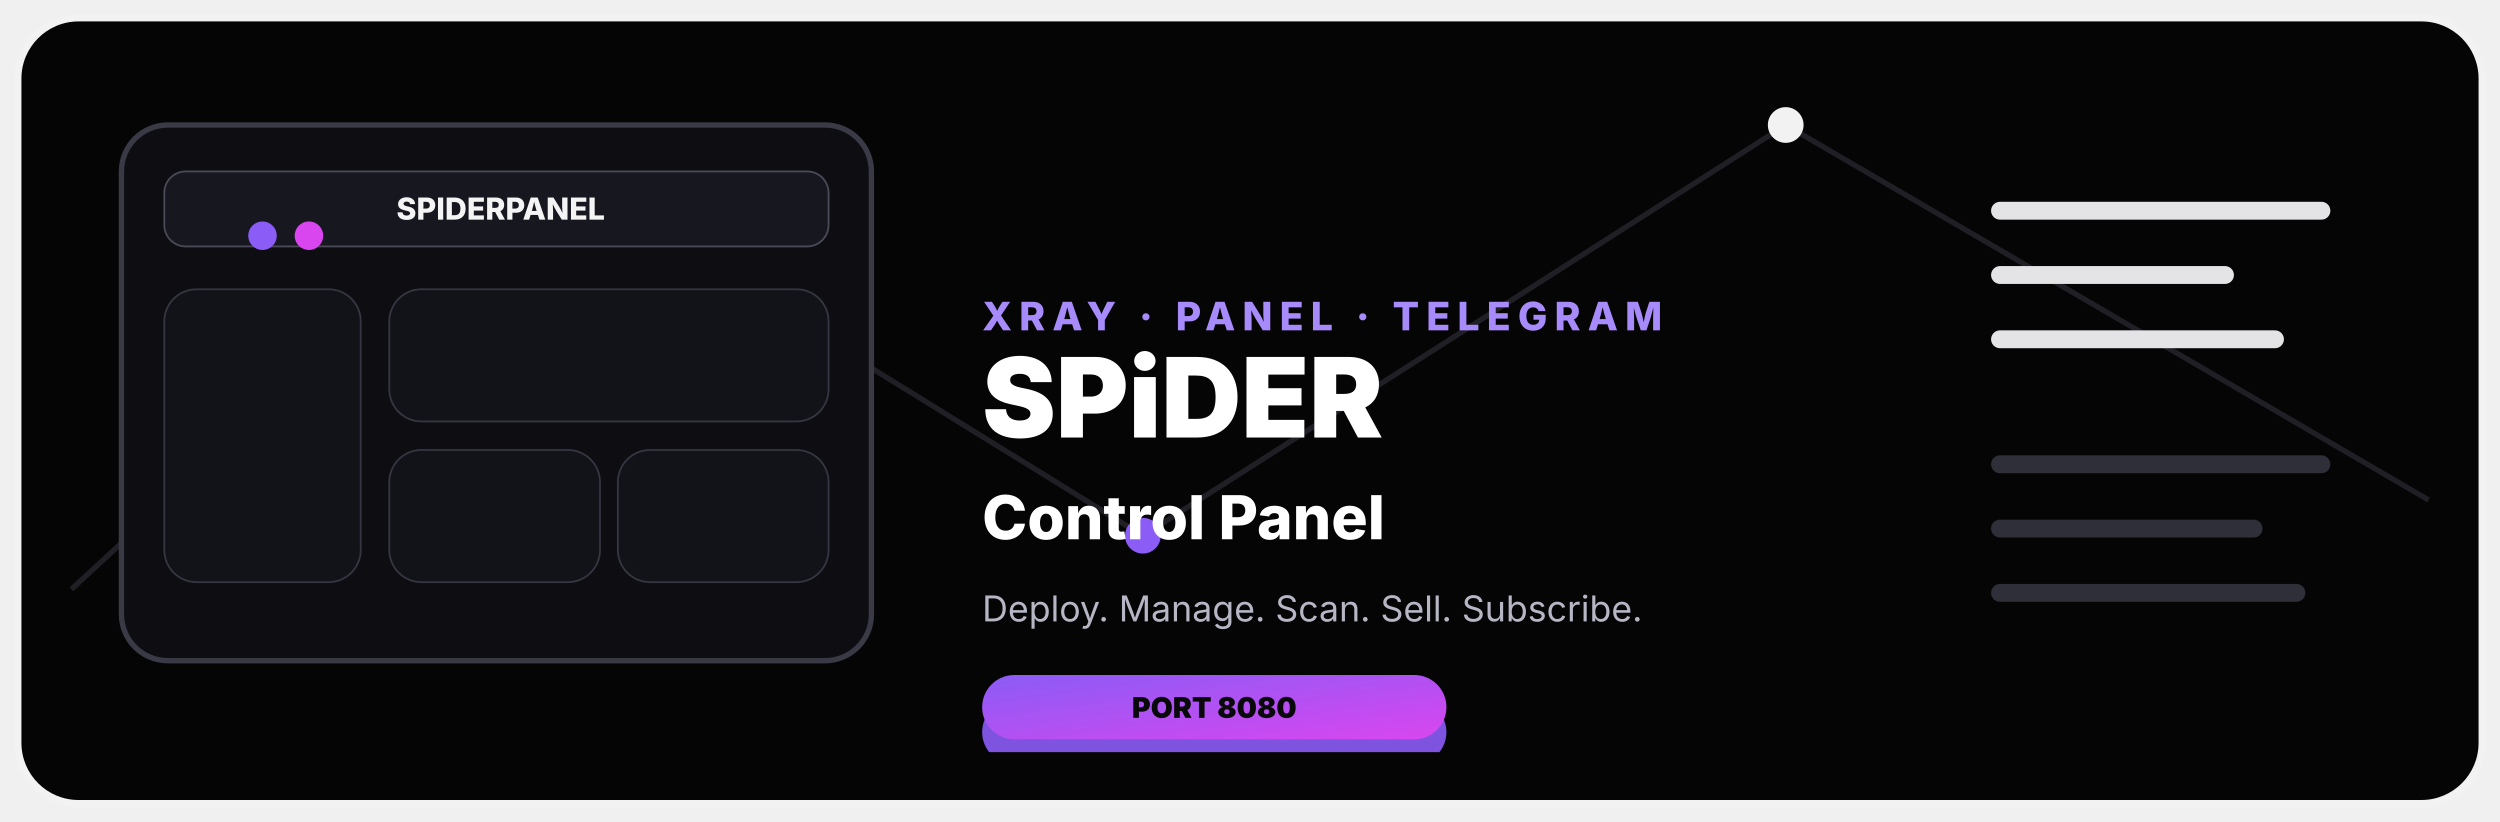
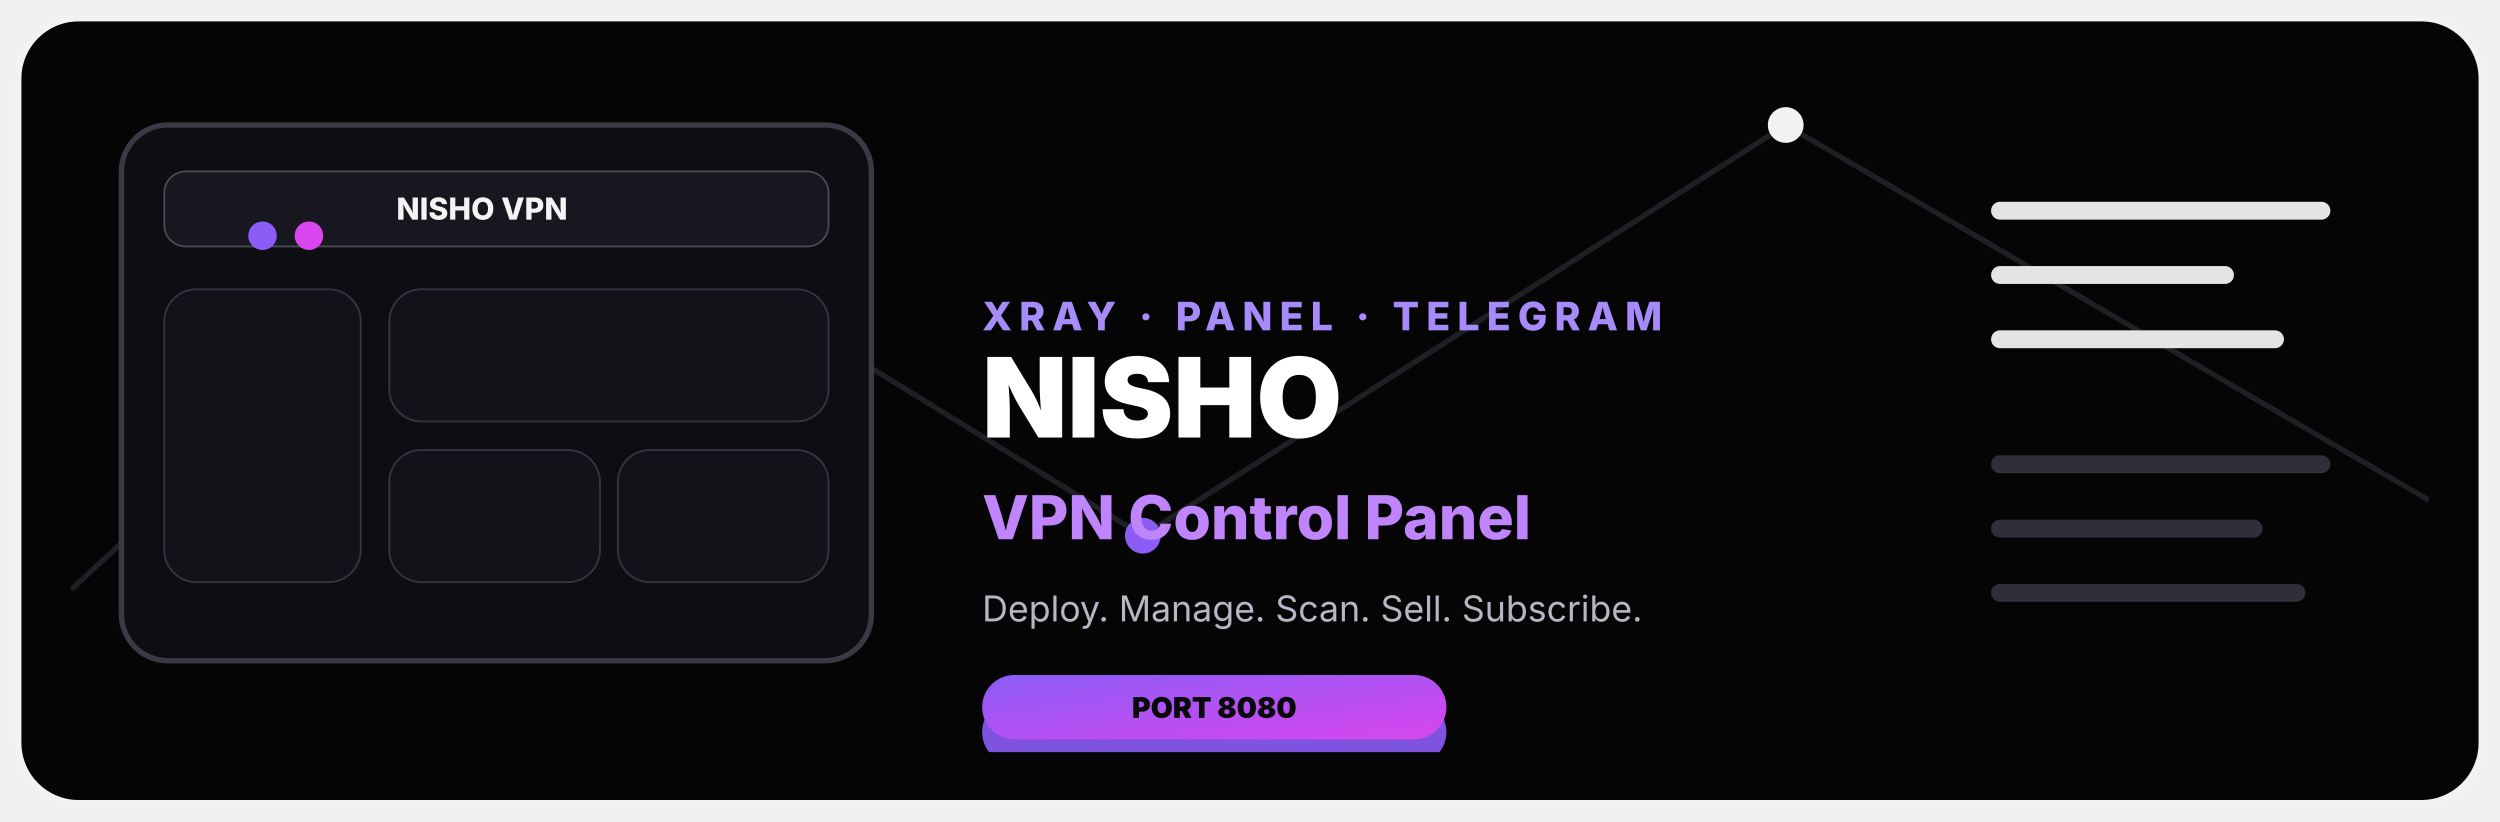
<svg xmlns="http://www.w3.org/2000/svg" viewBox="0 0 1400 460" role="img" aria-labelledby="t d">
  <defs>
    <linearGradient id="g" x1="0" x2="1" y1="0" y2="1">
      <stop offset="0" stop-color="#8b5cf6" />
      <stop offset="1" stop-color="#d946ef" />
    </linearGradient>
    <filter id="s" x="-20%" y="-20%" width="140%" height="140%">
      <feDropShadow dx="0" dy="14" stdDeviation="0" flood-color="#8b5cf6" flood-opacity=".9" />
    </filter>
  </defs>
  <rect x="10" y="10" width="1380" height="440" rx="34" fill="#050506" stroke="#f2f2f2" stroke-width="4" />
  <path d="M40 330 L300 90 L640 300 L1000 70 L1360 280" fill="none" stroke="#1f1f25" stroke-width="3" />
  <circle cx="300" cy="90" r="10" fill="#f2f2f2" />
  <circle cx="640" cy="300" r="10" fill="#8b5cf6" />
  <circle cx="1000" cy="70" r="10" fill="#f2f2f2" />
  <rect x="68" y="70" width="420" height="300" rx="26" fill="#0d0d12" stroke="#3a3a46" stroke-width="3" />
  <rect x="92" y="96" width="372" height="42" rx="12" fill="#17171f" stroke="#4a4a58" />
  <rect x="92" y="162" width="110" height="164" rx="18" fill="#121219" stroke="#363642" />
  <rect x="218" y="162" width="246" height="74" rx="18" fill="#121219" stroke="#363642" />
  <rect x="218" y="252" width="118" height="74" rx="18" fill="#121219" stroke="#363642" />
  <rect x="346" y="252" width="118" height="74" rx="18" fill="#121219" stroke="#363642" />
  <circle cx="147" cy="132" r="8" fill="#8b5cf6" />
  <circle cx="173" cy="132" r="8" fill="#d946ef" />
-   <text x="222" y="123" fill="#f4f4f5" font-family="Inter,Arial,sans-serif" font-size="17" font-weight="800">SPIDERPANEL</text>
+   <text x="222" y="123" fill="#f4f4f5" font-family="Inter,Arial,sans-serif" font-size="17" font-weight="800">NISHO VPN</text>
  <text x="550" y="185" fill="#a78bfa" font-family="Inter,Arial,sans-serif" font-size="22" font-weight="800" letter-spacing="4">XRAY · PANEL · TELEGRAM</text>
-   <text x="550" y="245" fill="#ffffff" font-family="Inter,Arial,sans-serif" font-size="62" font-weight="900">SPiDER</text>
-   <text x="550" y="302" fill="#ffffff" font-family="Inter,Arial,sans-serif" font-size="34" font-weight="800">Control Panel</text>
+   <text x="550" y="245" fill="#ffffff" font-family="Inter,Arial,sans-serif" font-size="62" font-weight="900">NISHO</text>
+   <text x="550" y="302" fill="#c084fc" font-family="Inter,Arial,sans-serif" font-size="34" font-weight="800">VPN Control Panel</text>
  <text x="550" y="348" fill="#b6b6c4" font-family="Inter,Arial,sans-serif" font-size="20">Deploy. Manage. Scan. Sell. Subscribe.</text>
  <rect x="550" y="378" width="260" height="36" rx="18" fill="url(#g)" filter="url(#s)" />
  <text x="680" y="402" text-anchor="middle" fill="#09090b" font-family="Inter,Arial,sans-serif" font-size="16" font-weight="900">PORT 8080</text>
  <path d="M1120 118h180M1120 154h126M1120 190h154" stroke="#e4e4e7" stroke-width="10" stroke-linecap="round" />
  <path d="M1120 260h180M1120 296h142M1120 332h166" stroke="#2f2f39" stroke-width="10" stroke-linecap="round" />
</svg>
